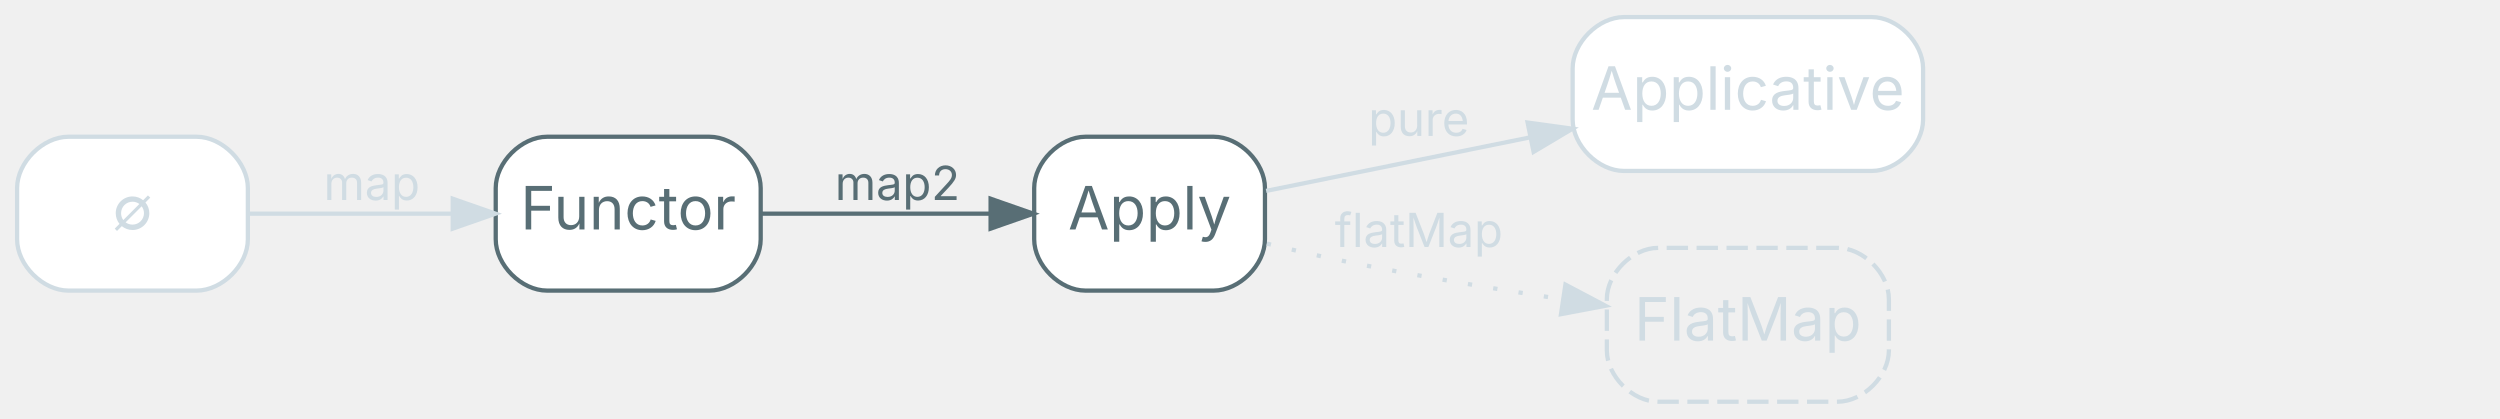
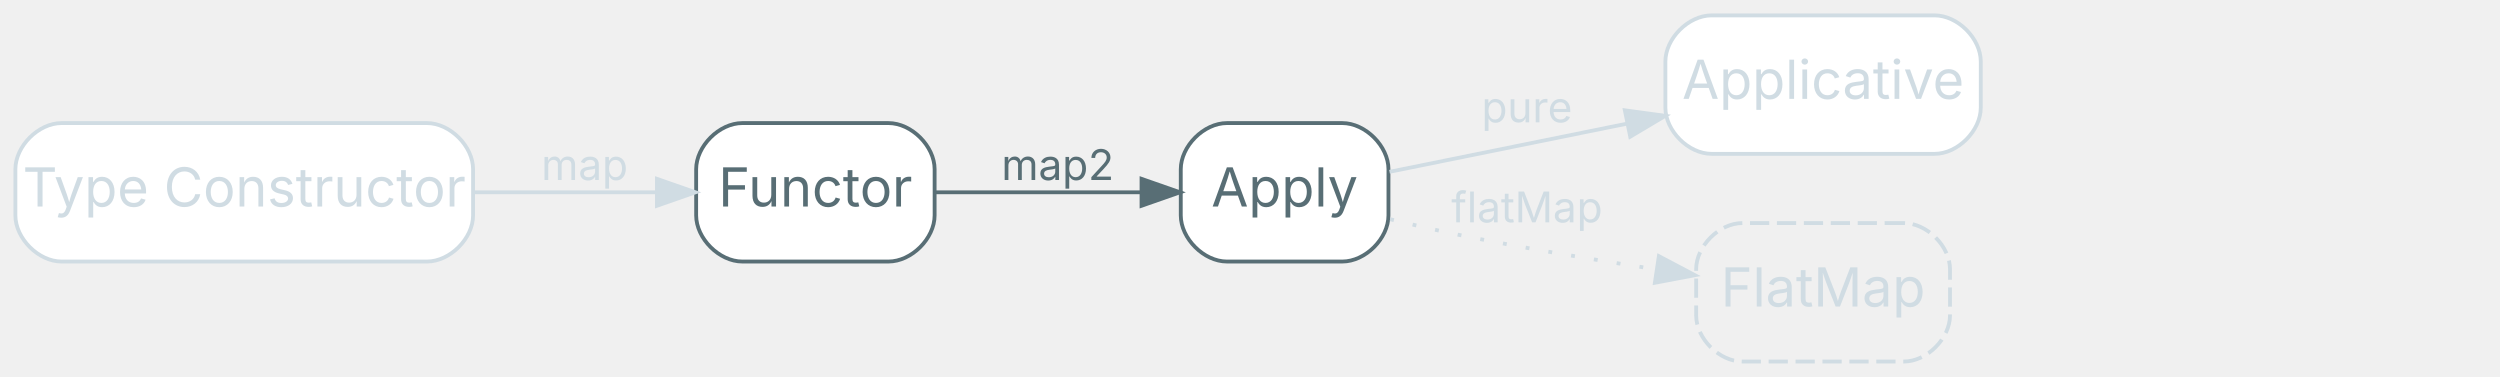
- <svg xmlns="http://www.w3.org/2000/svg" width="585pt" height="98pt" viewBox="0.00 0.00 585.00 98.00">
+ <svg xmlns="http://www.w3.org/2000/svg" width="650pt" height="98pt" viewBox="0.00 0.00 650.00 98.00">
  <g id="graph0" class="graph" transform="scale(1 1) rotate(0) translate(4 94)">
    <g id="node1" class="node disabled">
-       <path fill="#ffffff" stroke="#d0dce3" d="M42,-62C42,-62 12,-62 12,-62 6,-62 0,-56 0,-50 0,-50 0,-38 0,-38 0,-32 6,-26 12,-26 12,-26 42,-26 42,-26 48,-26 54,-32 54,-38 54,-38 54,-50 54,-50 54,-56 48,-62 42,-62" />
-       <text text-anchor="middle" x="27" y="-40.3" font-family="Inter,Arial" font-size="14.00" fill="#d0dce3">∅</text>
+       <path fill="#ffffff" stroke="#d0dce3" d="M107,-62C107,-62 12,-62 12,-62 6,-62 0,-56 0,-50 0,-50 0,-38 0,-38 0,-32 6,-26 12,-26 12,-26 107,-26 107,-26 113,-26 119,-32 119,-38 119,-38 119,-50 119,-50 119,-56 113,-62 107,-62" />
+       <text text-anchor="middle" x="59.5" y="-40.3" font-family="Inter,Arial" font-size="14.00" fill="#d0dce3">Type Constructor</text>
    </g>
    <g id="node2" class="node">
-       <path fill="#ffffff" stroke="#586e75" d="M162,-62C162,-62 124,-62 124,-62 118,-62 112,-56 112,-50 112,-50 112,-38 112,-38 112,-32 118,-26 124,-26 124,-26 162,-26 162,-26 168,-26 174,-32 174,-38 174,-38 174,-50 174,-50 174,-56 168,-62 162,-62" />
-       <text text-anchor="middle" x="143" y="-40.3" font-family="Inter,Arial" font-size="14.00" fill="#586e75">Functor</text>
+       <path fill="#ffffff" stroke="#586e75" d="M227,-62C227,-62 189,-62 189,-62 183,-62 177,-56 177,-50 177,-50 177,-38 177,-38 177,-32 183,-26 189,-26 189,-26 227,-26 227,-26 233,-26 239,-32 239,-38 239,-38 239,-50 239,-50 239,-56 233,-62 227,-62" />
+       <text text-anchor="middle" x="208" y="-40.3" font-family="Inter,Arial" font-size="14.00" fill="#586e75">Functor</text>
    </g>
    <g id="edge1" class="edge disabled">
-       <path fill="none" stroke="#d0dce3" d="M54.15,-44C68.28,-44 86.03,-44 101.87,-44" />
-       <polygon fill="#d0dce3" stroke="#d0dce3" points="101.94,-47.5 111.94,-44 101.94,-40.5 101.94,-47.5" />
-       <text text-anchor="middle" x="83" y="-47.2" font-family="Inter,Arial" font-size="11.00" fill="#d0dce3">map</text>
+       <path fill="none" stroke="#d0dce3" d="M119.24,-44C135.13,-44 151.96,-44 166.59,-44" />
+       <polygon fill="#d0dce3" stroke="#d0dce3" points="166.81,-47.5 176.81,-44 166.81,-40.5 166.81,-47.5" />
+       <text text-anchor="middle" x="148" y="-47.2" font-family="Inter,Arial" font-size="11.00" fill="#d0dce3">map</text>
    </g>
    <g id="node3" class="node">
-       <path fill="#ffffff" stroke="#586e75" d="M280,-62C280,-62 250,-62 250,-62 244,-62 238,-56 238,-50 238,-50 238,-38 238,-38 238,-32 244,-26 250,-26 250,-26 280,-26 280,-26 286,-26 292,-32 292,-38 292,-38 292,-50 292,-50 292,-56 286,-62 280,-62" />
-       <text text-anchor="middle" x="265" y="-40.3" font-family="Inter,Arial" font-size="14.00" fill="#586e75">Apply</text>
+       <path fill="#ffffff" stroke="#586e75" d="M345,-62C345,-62 315,-62 315,-62 309,-62 303,-56 303,-50 303,-50 303,-38 303,-38 303,-32 309,-26 315,-26 315,-26 345,-26 345,-26 351,-26 357,-32 357,-38 357,-38 357,-50 357,-50 357,-56 351,-62 345,-62" />
+       <text text-anchor="middle" x="330" y="-40.3" font-family="Inter,Arial" font-size="14.00" fill="#586e75">Apply</text>
    </g>
    <g id="edge2" class="edge">
-       <path fill="none" stroke="#586e75" d="M174.28,-44C190.5,-44 210.58,-44 227.64,-44" />
-       <polygon fill="#586e75" stroke="#586e75" points="227.8,-47.5 237.8,-44 227.8,-40.5 227.8,-47.5" />
-       <text text-anchor="middle" x="206" y="-47.2" font-family="Inter,Arial" font-size="11.00" fill="#586e75">map2</text>
+       <path fill="none" stroke="#586e75" d="M239.28,-44C255.5,-44 275.58,-44 292.64,-44" />
+       <polygon fill="#586e75" stroke="#586e75" points="292.8,-47.5 302.8,-44 292.8,-40.5 292.8,-47.5" />
+       <text text-anchor="middle" x="271" y="-47.2" font-family="Inter,Arial" font-size="11.00" fill="#586e75">map2</text>
    </g>
    <g id="node4" class="node disabled">
-       <path fill="#ffffff" stroke="#d0dce3" d="M434,-90C434,-90 376,-90 376,-90 370,-90 364,-84 364,-78 364,-78 364,-66 364,-66 364,-60 370,-54 376,-54 376,-54 434,-54 434,-54 440,-54 446,-60 446,-66 446,-66 446,-78 446,-78 446,-84 440,-90 434,-90" />
-       <text text-anchor="middle" x="405" y="-68.3" font-family="Inter,Arial" font-size="14.00" fill="#d0dce3">Applicative</text>
+       <path fill="#ffffff" stroke="#d0dce3" d="M499,-90C499,-90 441,-90 441,-90 435,-90 429,-84 429,-78 429,-78 429,-66 429,-66 429,-60 435,-54 441,-54 441,-54 499,-54 499,-54 505,-54 511,-60 511,-66 511,-66 511,-78 511,-78 511,-84 505,-90 499,-90" />
+       <text text-anchor="middle" x="470" y="-68.3" font-family="Inter,Arial" font-size="14.00" fill="#d0dce3">Applicative</text>
    </g>
    <g id="edge3" class="edge disabled">
-       <path fill="none" stroke="#d0dce3" d="M292.28,-49.33C309.69,-52.86 333.07,-57.61 353.95,-61.84" />
-       <polygon fill="#d0dce3" stroke="#d0dce3" points="353.46,-65.32 363.96,-63.88 354.86,-58.46 353.46,-65.32" />
-       <text text-anchor="middle" x="328" y="-62.2" font-family="Inter,Arial" font-size="11.00" fill="#d0dce3">pure</text>
+       <path fill="none" stroke="#d0dce3" d="M357.28,-49.33C374.69,-52.86 398.07,-57.61 418.95,-61.84" />
+       <polygon fill="#d0dce3" stroke="#d0dce3" points="418.46,-65.32 428.96,-63.88 419.86,-58.46 418.46,-65.32" />
+       <text text-anchor="middle" x="393" y="-62.2" font-family="Inter,Arial" font-size="11.00" fill="#d0dce3">pure</text>
    </g>
    <g id="node5" class="node impossible,disabled">
-       <path fill="none" stroke="#d0dce3" stroke-dasharray="5,2" d="M426,-36C426,-36 384,-36 384,-36 378,-36 372,-30 372,-24 372,-24 372,-12 372,-12 372,-6 378,0 384,0 384,0 426,0 426,0 432,0 438,-6 438,-12 438,-12 438,-24 438,-24 438,-30 432,-36 426,-36" />
-       <text text-anchor="middle" x="405" y="-14.3" font-family="Inter,Arial" font-size="14.00" fill="#d0dce3">FlatMap</text>
+       <path fill="none" stroke="#d0dce3" stroke-dasharray="5,2" d="M491,-36C491,-36 449,-36 449,-36 443,-36 437,-30 437,-24 437,-24 437,-12 437,-12 437,-6 443,0 449,0 449,0 491,0 491,0 497,0 503,-6 503,-12 503,-12 503,-24 503,-24 503,-30 497,-36 491,-36" />
+       <text text-anchor="middle" x="470" y="-14.3" font-family="Inter,Arial" font-size="14.00" fill="#d0dce3">FlatMap</text>
    </g>
    <g id="edge4" class="edge impossible,disabled">
-       <path fill="none" stroke="#d0dce3" stroke-dasharray="1,5" d="M292.44,-37C298.21,-35.58 304.29,-34.17 310,-33 326.74,-29.58 345.28,-26.48 361.44,-23.99" />
-       <polygon fill="#d0dce3" stroke="#d0dce3" points="362.31,-27.4 371.68,-22.45 361.27,-20.48 362.31,-27.4" />
-       <text text-anchor="middle" x="328" y="-36.2" font-family="Inter,Arial" font-size="11.00" fill="#d0dce3">flatMap</text>
+       <path fill="none" stroke="#d0dce3" stroke-dasharray="1,5" d="M357.44,-37C363.21,-35.58 369.29,-34.17 375,-33 391.74,-29.58 410.28,-26.48 426.44,-23.99" />
+       <polygon fill="#d0dce3" stroke="#d0dce3" points="427.31,-27.4 436.68,-22.45 426.27,-20.48 427.31,-27.4" />
+       <text text-anchor="middle" x="393" y="-36.2" font-family="Inter,Arial" font-size="11.00" fill="#d0dce3">flatMap</text>
    </g>
  </g>
</svg>
